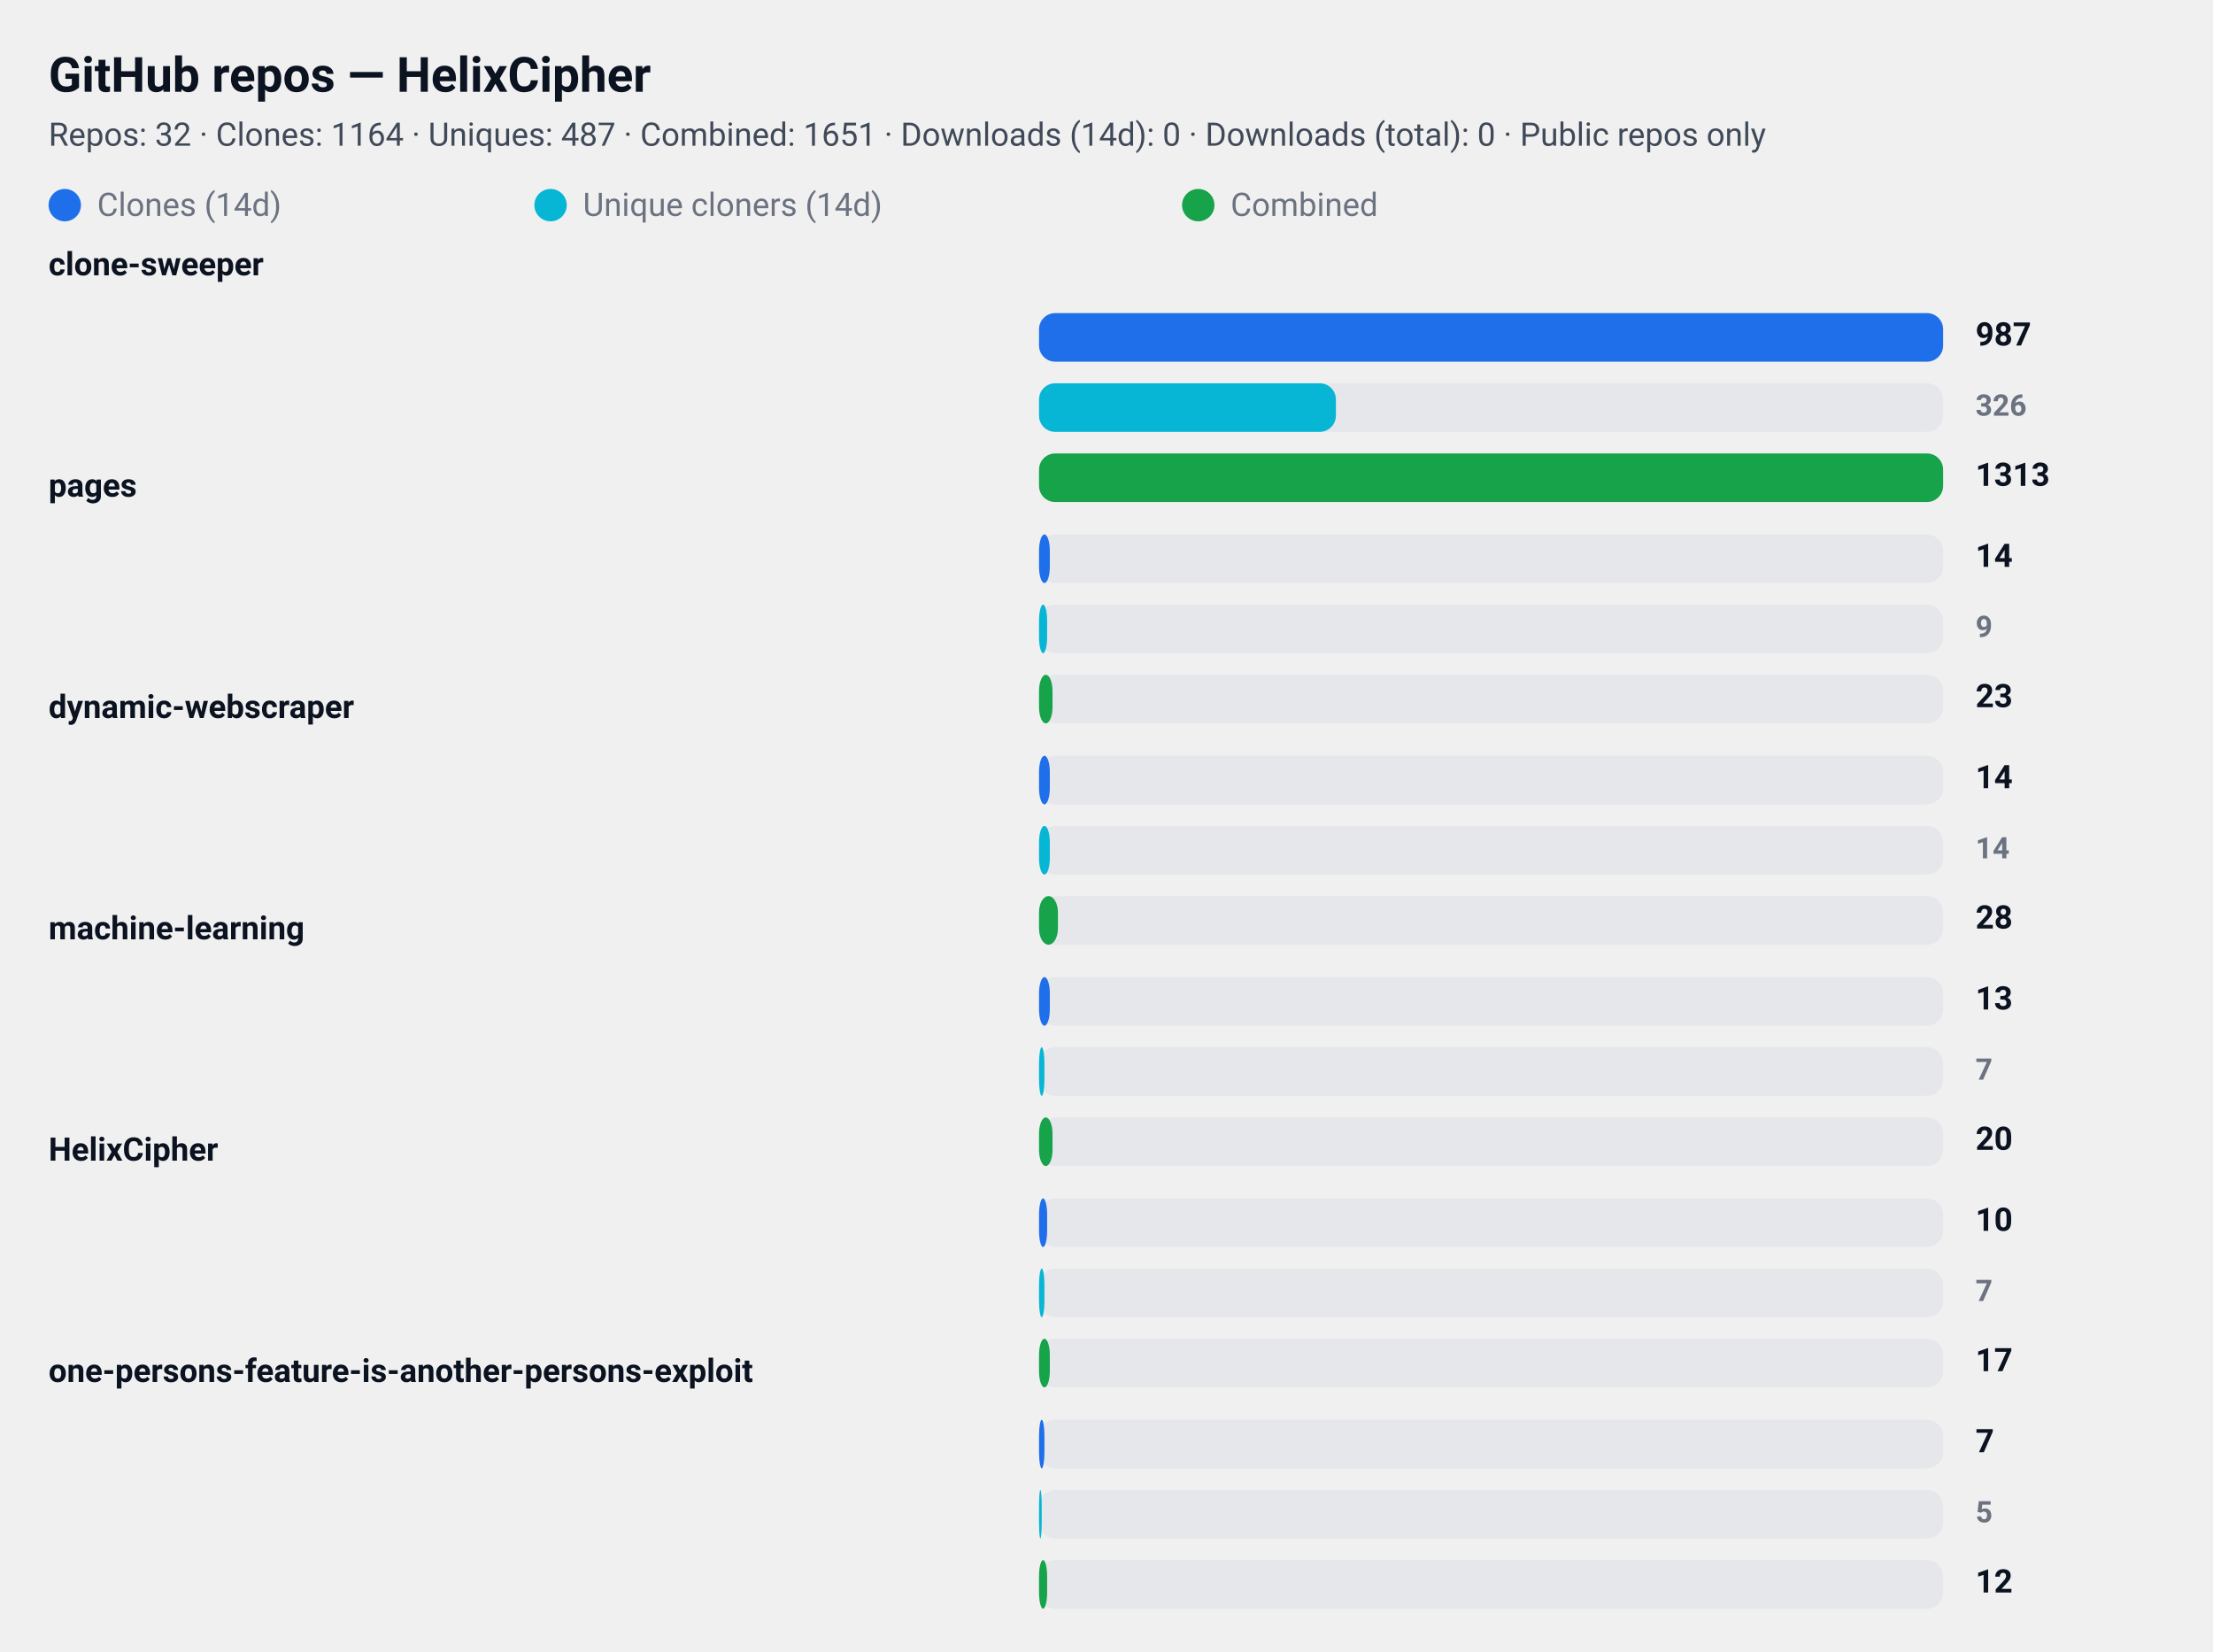
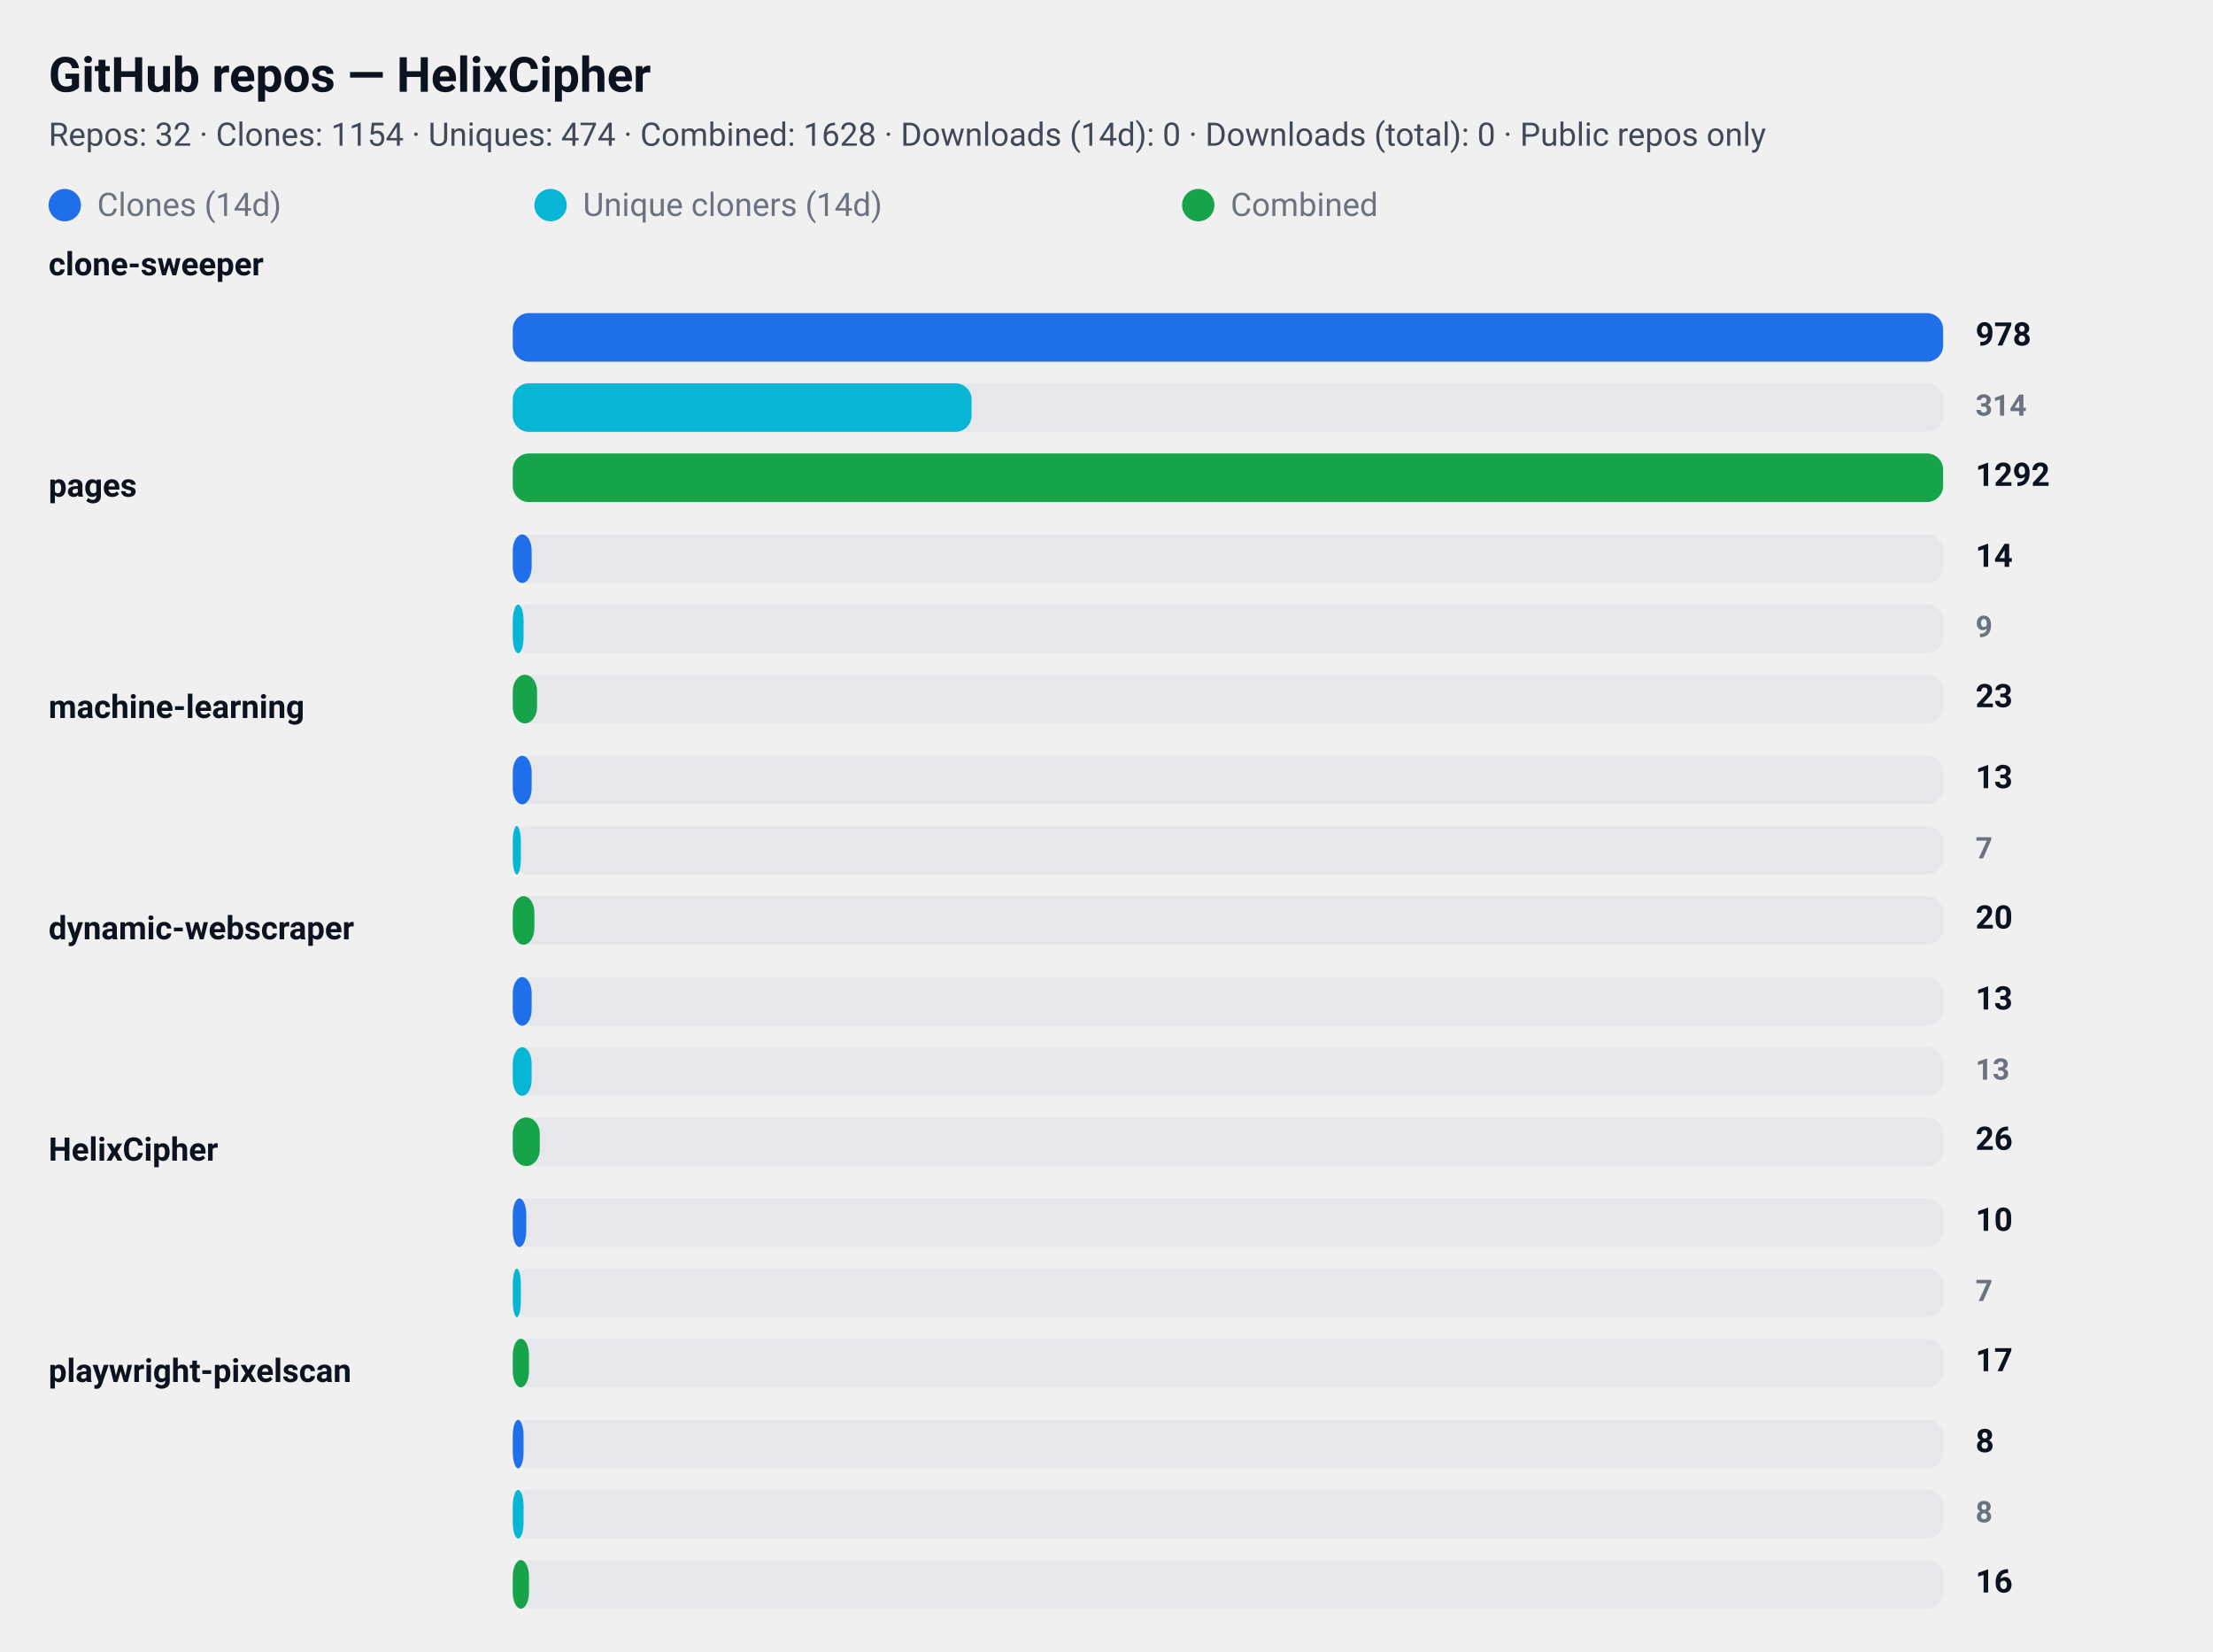
<svg xmlns="http://www.w3.org/2000/svg" width="820" height="612" viewBox="0 0 820 612" role="img" aria-label="GitHub repository clone statistics">
  <style>
  .card  { font-family: "Segoe UI", Roboto, "Helvetica Neue", Arial, sans-serif; }
  .title { font-weight: 700; font-size: 18px; fill: #0b1220; }
  .meta  { font-weight: 400; font-size: 12px; fill: #374151; opacity: 0.95; }
  .label { font-weight: 600; font-size: 12px; fill: #0b1220; }
  .count { font-weight: 700; font-size: 12px; fill: #0b1220; text-anchor: start; }
  .count-small { font-weight: 600; font-size: 11px; fill:#6b7280; text-anchor: start; }
  .muted { font-size:12px; fill:#6b7280; }

  .bar-clone { fill: #1f6feb; rx:6; }
  .bar-uniq  { fill: #06b6d4; rx:6; }
  .bar-comb  { fill: #16a34a; rx:6; }

  .bar-bg { fill: #e5e7eb; rx:6; }
  @media (prefers-color-scheme: dark) {
    .title, .meta, .label, .count, .count-small, .muted { fill: #ffffff; }
    .meta, .count-small { opacity: 0.9; }
  }
</style>
  <rect x="0" y="0" width="820" height="612" rx="12" fill="transparent" />
  <text x="18" y="34" class="title card">GitHub repos — HelixCipher</text>
-   <text x="18" y="54" class="meta card">Repos: 32 · Clones: 1164 · Uniques: 487 · Combined: 1651 · Downloads (14d): 0 · Downloads (total): 0 · Public repos only</text>
+   <text x="18" y="54" class="meta card">Repos: 32 · Clones: 1154 · Uniques: 474 · Combined: 1628 · Downloads (14d): 0 · Downloads (total): 0 · Public repos only</text>
  <g id="legend">
    <rect x="18" y="70" width="12" height="12" class="bar-clone" />
    <text x="36" y="80" class="muted card">Clones (14d)</text>
    <rect x="198" y="70" width="12" height="12" class="bar-uniq" />
    <text x="216" y="80" class="muted card">Unique cloners (14d)</text>
    <rect x="438" y="70" width="12" height="12" class="bar-comb" />
    <text x="456" y="80" class="muted card">Combined</text>
  </g>
  <text x="18" y="102" class="label card">clone-sweeper</text>
-   <rect x="385" y="116" width="335" height="18" class="bar-bg" />
-   <rect x="385" y="116" width="335" height="18" class="bar-clone" />
-   <text x="732" y="128" class="count card">987</text>
-   <rect x="385" y="142" width="335" height="18" class="bar-bg" />
-   <rect x="385" y="142" width="110" height="18" class="bar-uniq" />
-   <text x="732" y="154" class="count-small card">326</text>
-   <rect x="385" y="168" width="335" height="18" class="bar-bg" />
-   <rect x="385" y="168" width="335" height="18" class="bar-comb" />
-   <text x="732" y="180" class="count card">1313</text>
+   <rect x="190" y="116" width="530" height="18" class="bar-bg" />
+   <rect x="190" y="116" width="530" height="18" class="bar-clone" />
+   <text x="732" y="128" class="count card">978</text>
+   <rect x="190" y="142" width="530" height="18" class="bar-bg" />
+   <rect x="190" y="142" width="170" height="18" class="bar-uniq" />
+   <text x="732" y="154" class="count-small card">314</text>
+   <rect x="190" y="168" width="530" height="18" class="bar-bg" />
+   <rect x="190" y="168" width="530" height="18" class="bar-comb" />
+   <text x="732" y="180" class="count card">1292</text>
  <text x="18" y="184" class="label card">pages</text>
-   <rect x="385" y="198" width="335" height="18" class="bar-bg" />
-   <rect x="385" y="198" width="4" height="18" class="bar-clone" />
+   <rect x="190" y="198" width="530" height="18" class="bar-bg" />
+   <rect x="190" y="198" width="7" height="18" class="bar-clone" />
  <text x="732" y="210" class="count card">14</text>
-   <rect x="385" y="224" width="335" height="18" class="bar-bg" />
-   <rect x="385" y="224" width="3" height="18" class="bar-uniq" />
+   <rect x="190" y="224" width="530" height="18" class="bar-bg" />
+   <rect x="190" y="224" width="4" height="18" class="bar-uniq" />
  <text x="732" y="236" class="count-small card">9</text>
-   <rect x="385" y="250" width="335" height="18" class="bar-bg" />
-   <rect x="385" y="250" width="5" height="18" class="bar-comb" />
+   <rect x="190" y="250" width="530" height="18" class="bar-bg" />
+   <rect x="190" y="250" width="9" height="18" class="bar-comb" />
  <text x="732" y="262" class="count card">23</text>
-   <text x="18" y="266" class="label card">dynamic-webscraper</text>
-   <rect x="385" y="280" width="335" height="18" class="bar-bg" />
-   <rect x="385" y="280" width="4" height="18" class="bar-clone" />
-   <text x="732" y="292" class="count card">14</text>
-   <rect x="385" y="306" width="335" height="18" class="bar-bg" />
-   <rect x="385" y="306" width="4" height="18" class="bar-uniq" />
-   <text x="732" y="318" class="count-small card">14</text>
-   <rect x="385" y="332" width="335" height="18" class="bar-bg" />
-   <rect x="385" y="332" width="7" height="18" class="bar-comb" />
-   <text x="732" y="344" class="count card">28</text>
-   <text x="18" y="348" class="label card">machine-learning</text>
-   <rect x="385" y="362" width="335" height="18" class="bar-bg" />
-   <rect x="385" y="362" width="4" height="18" class="bar-clone" />
+   <text x="18" y="266" class="label card">machine-learning</text>
+   <rect x="190" y="280" width="530" height="18" class="bar-bg" />
+   <rect x="190" y="280" width="7" height="18" class="bar-clone" />
+   <text x="732" y="292" class="count card">13</text>
+   <rect x="190" y="306" width="530" height="18" class="bar-bg" />
+   <rect x="190" y="306" width="3" height="18" class="bar-uniq" />
+   <text x="732" y="318" class="count-small card">7</text>
+   <rect x="190" y="332" width="530" height="18" class="bar-bg" />
+   <rect x="190" y="332" width="8" height="18" class="bar-comb" />
+   <text x="732" y="344" class="count card">20</text>
+   <text x="18" y="348" class="label card">dynamic-webscraper</text>
+   <rect x="190" y="362" width="530" height="18" class="bar-bg" />
+   <rect x="190" y="362" width="7" height="18" class="bar-clone" />
  <text x="732" y="374" class="count card">13</text>
-   <rect x="385" y="388" width="335" height="18" class="bar-bg" />
-   <rect x="385" y="388" width="2" height="18" class="bar-uniq" />
-   <text x="732" y="400" class="count-small card">7</text>
-   <rect x="385" y="414" width="335" height="18" class="bar-bg" />
-   <rect x="385" y="414" width="5" height="18" class="bar-comb" />
-   <text x="732" y="426" class="count card">20</text>
+   <rect x="190" y="388" width="530" height="18" class="bar-bg" />
+   <rect x="190" y="388" width="7" height="18" class="bar-uniq" />
+   <text x="732" y="400" class="count-small card">13</text>
+   <rect x="190" y="414" width="530" height="18" class="bar-bg" />
+   <rect x="190" y="414" width="10" height="18" class="bar-comb" />
+   <text x="732" y="426" class="count card">26</text>
  <text x="18" y="430" class="label card">HelixCipher</text>
-   <rect x="385" y="444" width="335" height="18" class="bar-bg" />
-   <rect x="385" y="444" width="3" height="18" class="bar-clone" />
+   <rect x="190" y="444" width="530" height="18" class="bar-bg" />
+   <rect x="190" y="444" width="5" height="18" class="bar-clone" />
  <text x="732" y="456" class="count card">10</text>
-   <rect x="385" y="470" width="335" height="18" class="bar-bg" />
-   <rect x="385" y="470" width="2" height="18" class="bar-uniq" />
+   <rect x="190" y="470" width="530" height="18" class="bar-bg" />
+   <rect x="190" y="470" width="3" height="18" class="bar-uniq" />
  <text x="732" y="482" class="count-small card">7</text>
-   <rect x="385" y="496" width="335" height="18" class="bar-bg" />
-   <rect x="385" y="496" width="4" height="18" class="bar-comb" />
+   <rect x="190" y="496" width="530" height="18" class="bar-bg" />
+   <rect x="190" y="496" width="6" height="18" class="bar-comb" />
  <text x="732" y="508" class="count card">17</text>
-   <text x="18" y="512" class="label card">one-persons-feature-is-another-persons-exploit</text>
-   <rect x="385" y="526" width="335" height="18" class="bar-bg" />
-   <rect x="385" y="526" width="2" height="18" class="bar-clone" />
-   <text x="732" y="538" class="count card">7</text>
-   <rect x="385" y="552" width="335" height="18" class="bar-bg" />
-   <rect x="385" y="552" width="1" height="18" class="bar-uniq" />
-   <text x="732" y="564" class="count-small card">5</text>
-   <rect x="385" y="578" width="335" height="18" class="bar-bg" />
-   <rect x="385" y="578" width="3" height="18" class="bar-comb" />
-   <text x="732" y="590" class="count card">12</text>
+   <text x="18" y="512" class="label card">playwright-pixelscan</text>
+   <rect x="190" y="526" width="530" height="18" class="bar-bg" />
+   <rect x="190" y="526" width="4" height="18" class="bar-clone" />
+   <text x="732" y="538" class="count card">8</text>
+   <rect x="190" y="552" width="530" height="18" class="bar-bg" />
+   <rect x="190" y="552" width="4" height="18" class="bar-uniq" />
+   <text x="732" y="564" class="count-small card">8</text>
+   <rect x="190" y="578" width="530" height="18" class="bar-bg" />
+   <rect x="190" y="578" width="6" height="18" class="bar-comb" />
+   <text x="732" y="590" class="count card">16</text>
</svg>
